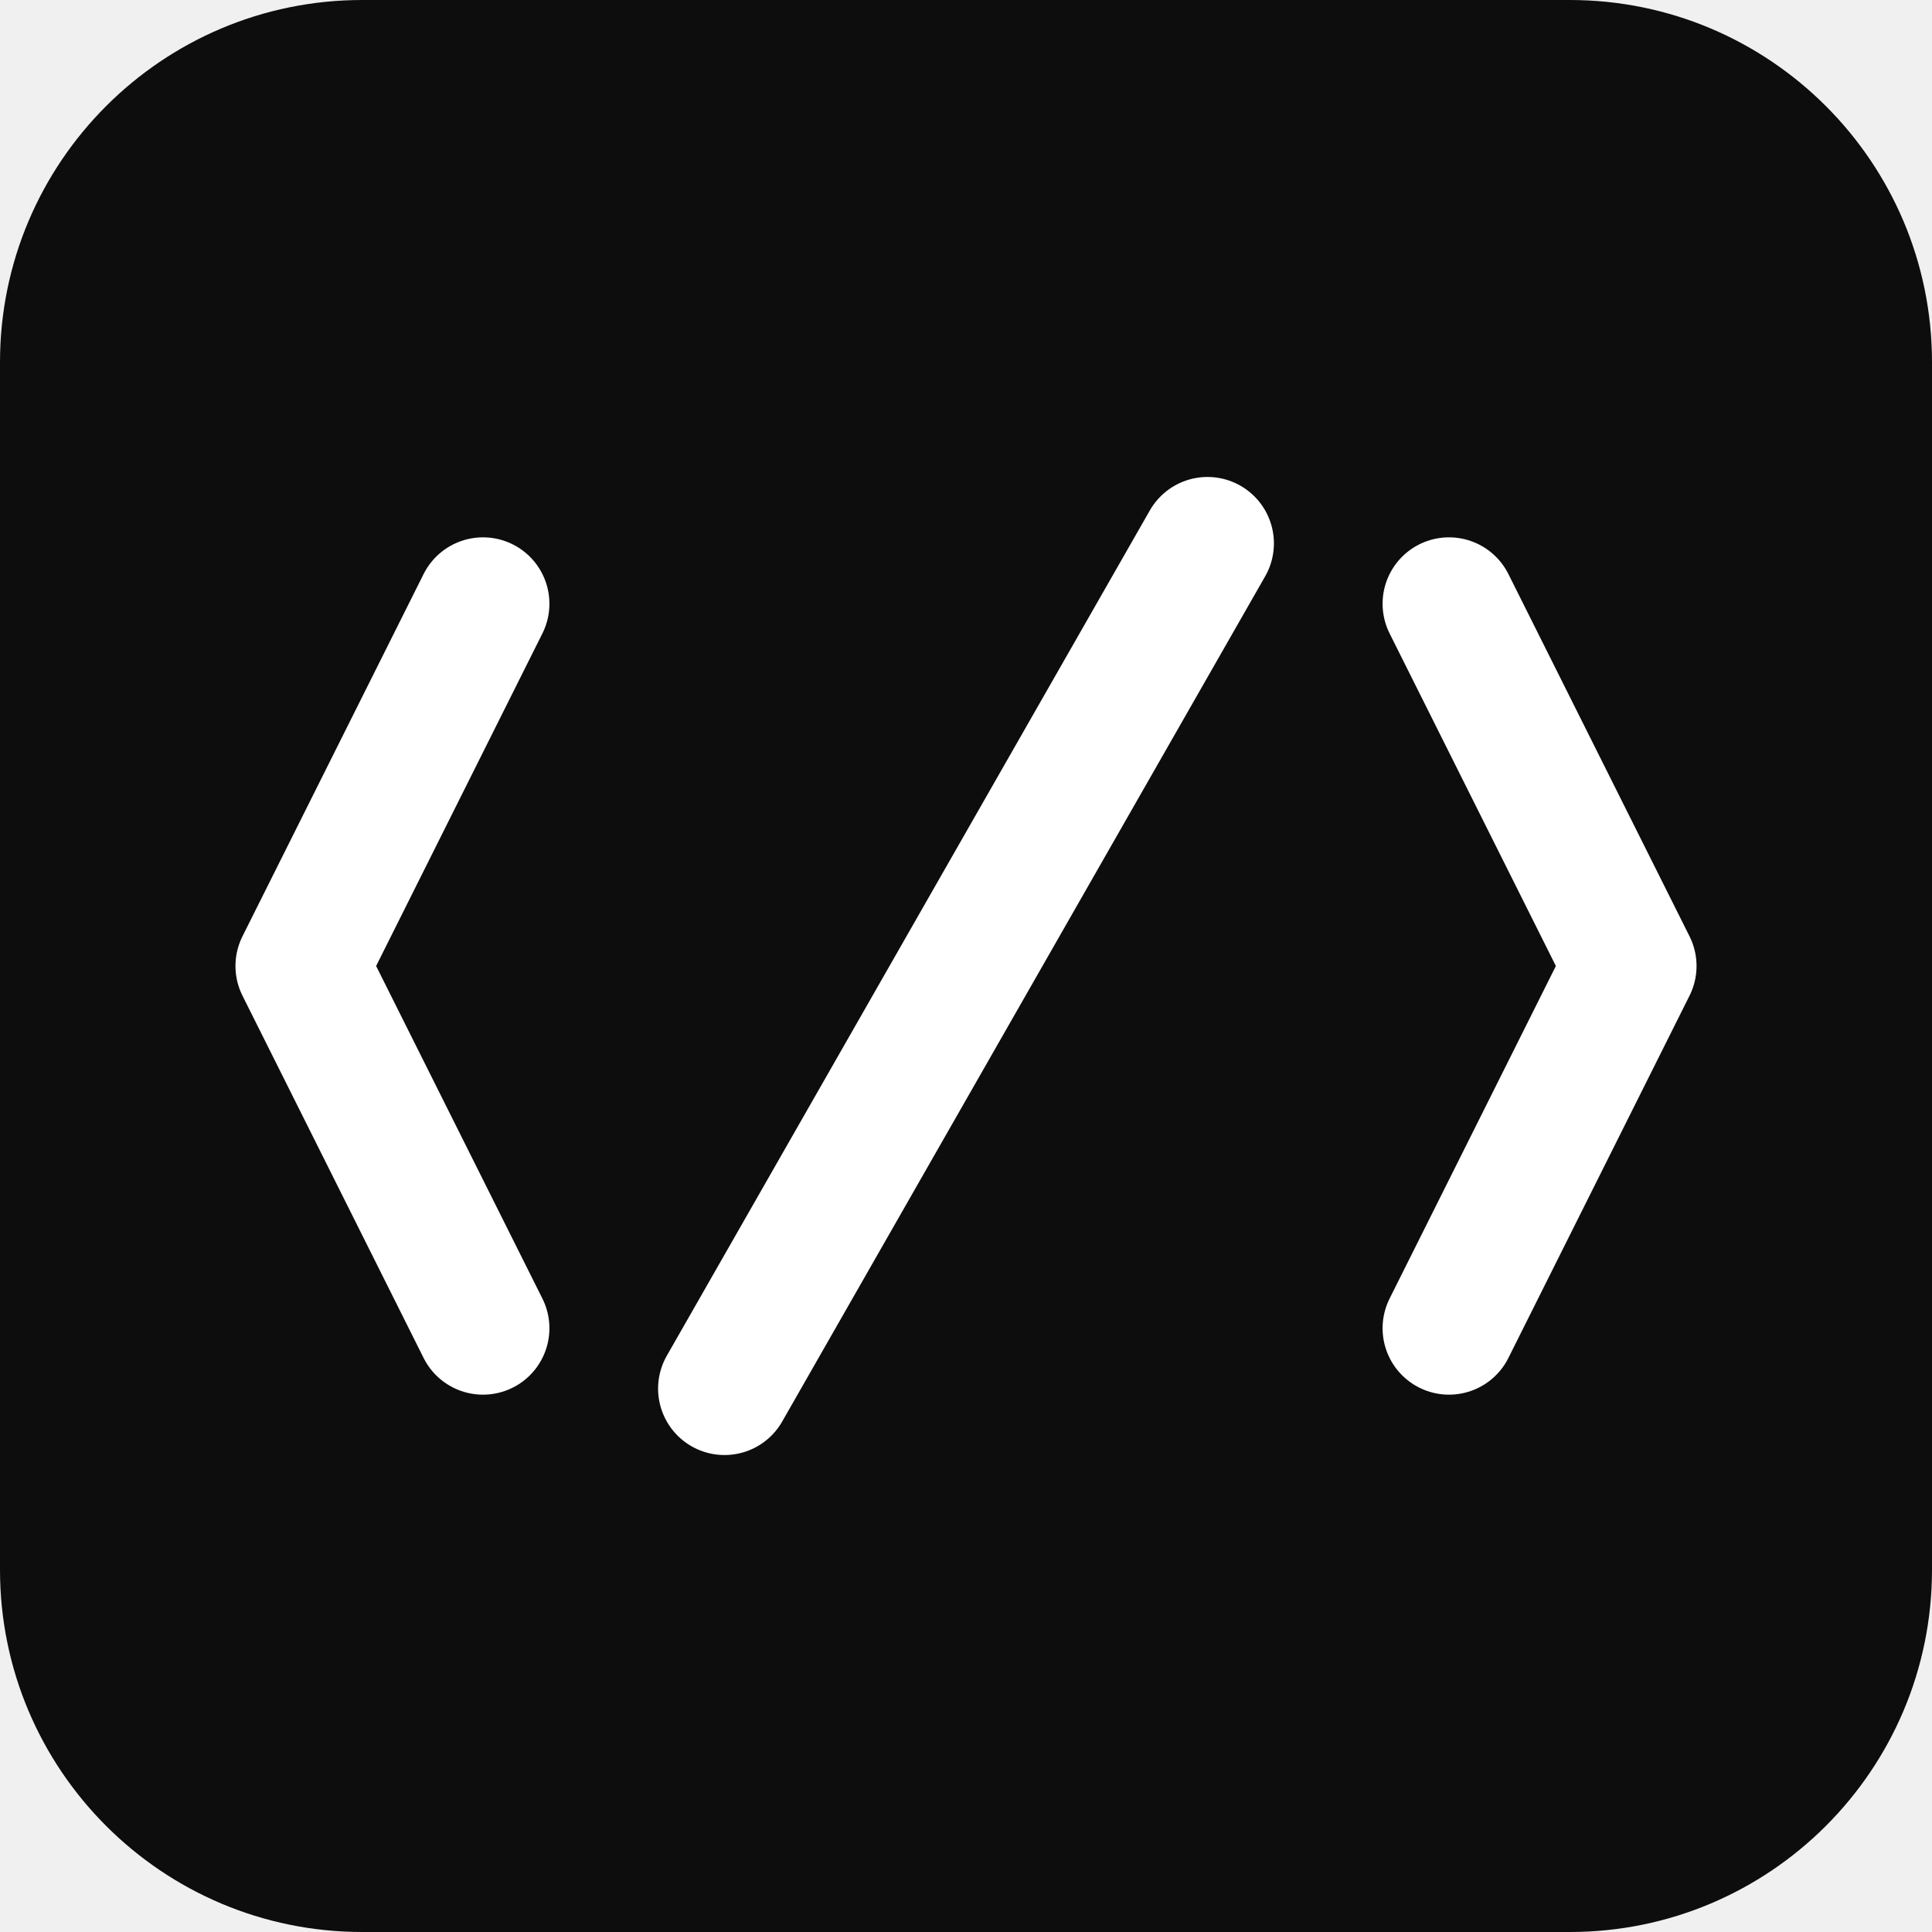
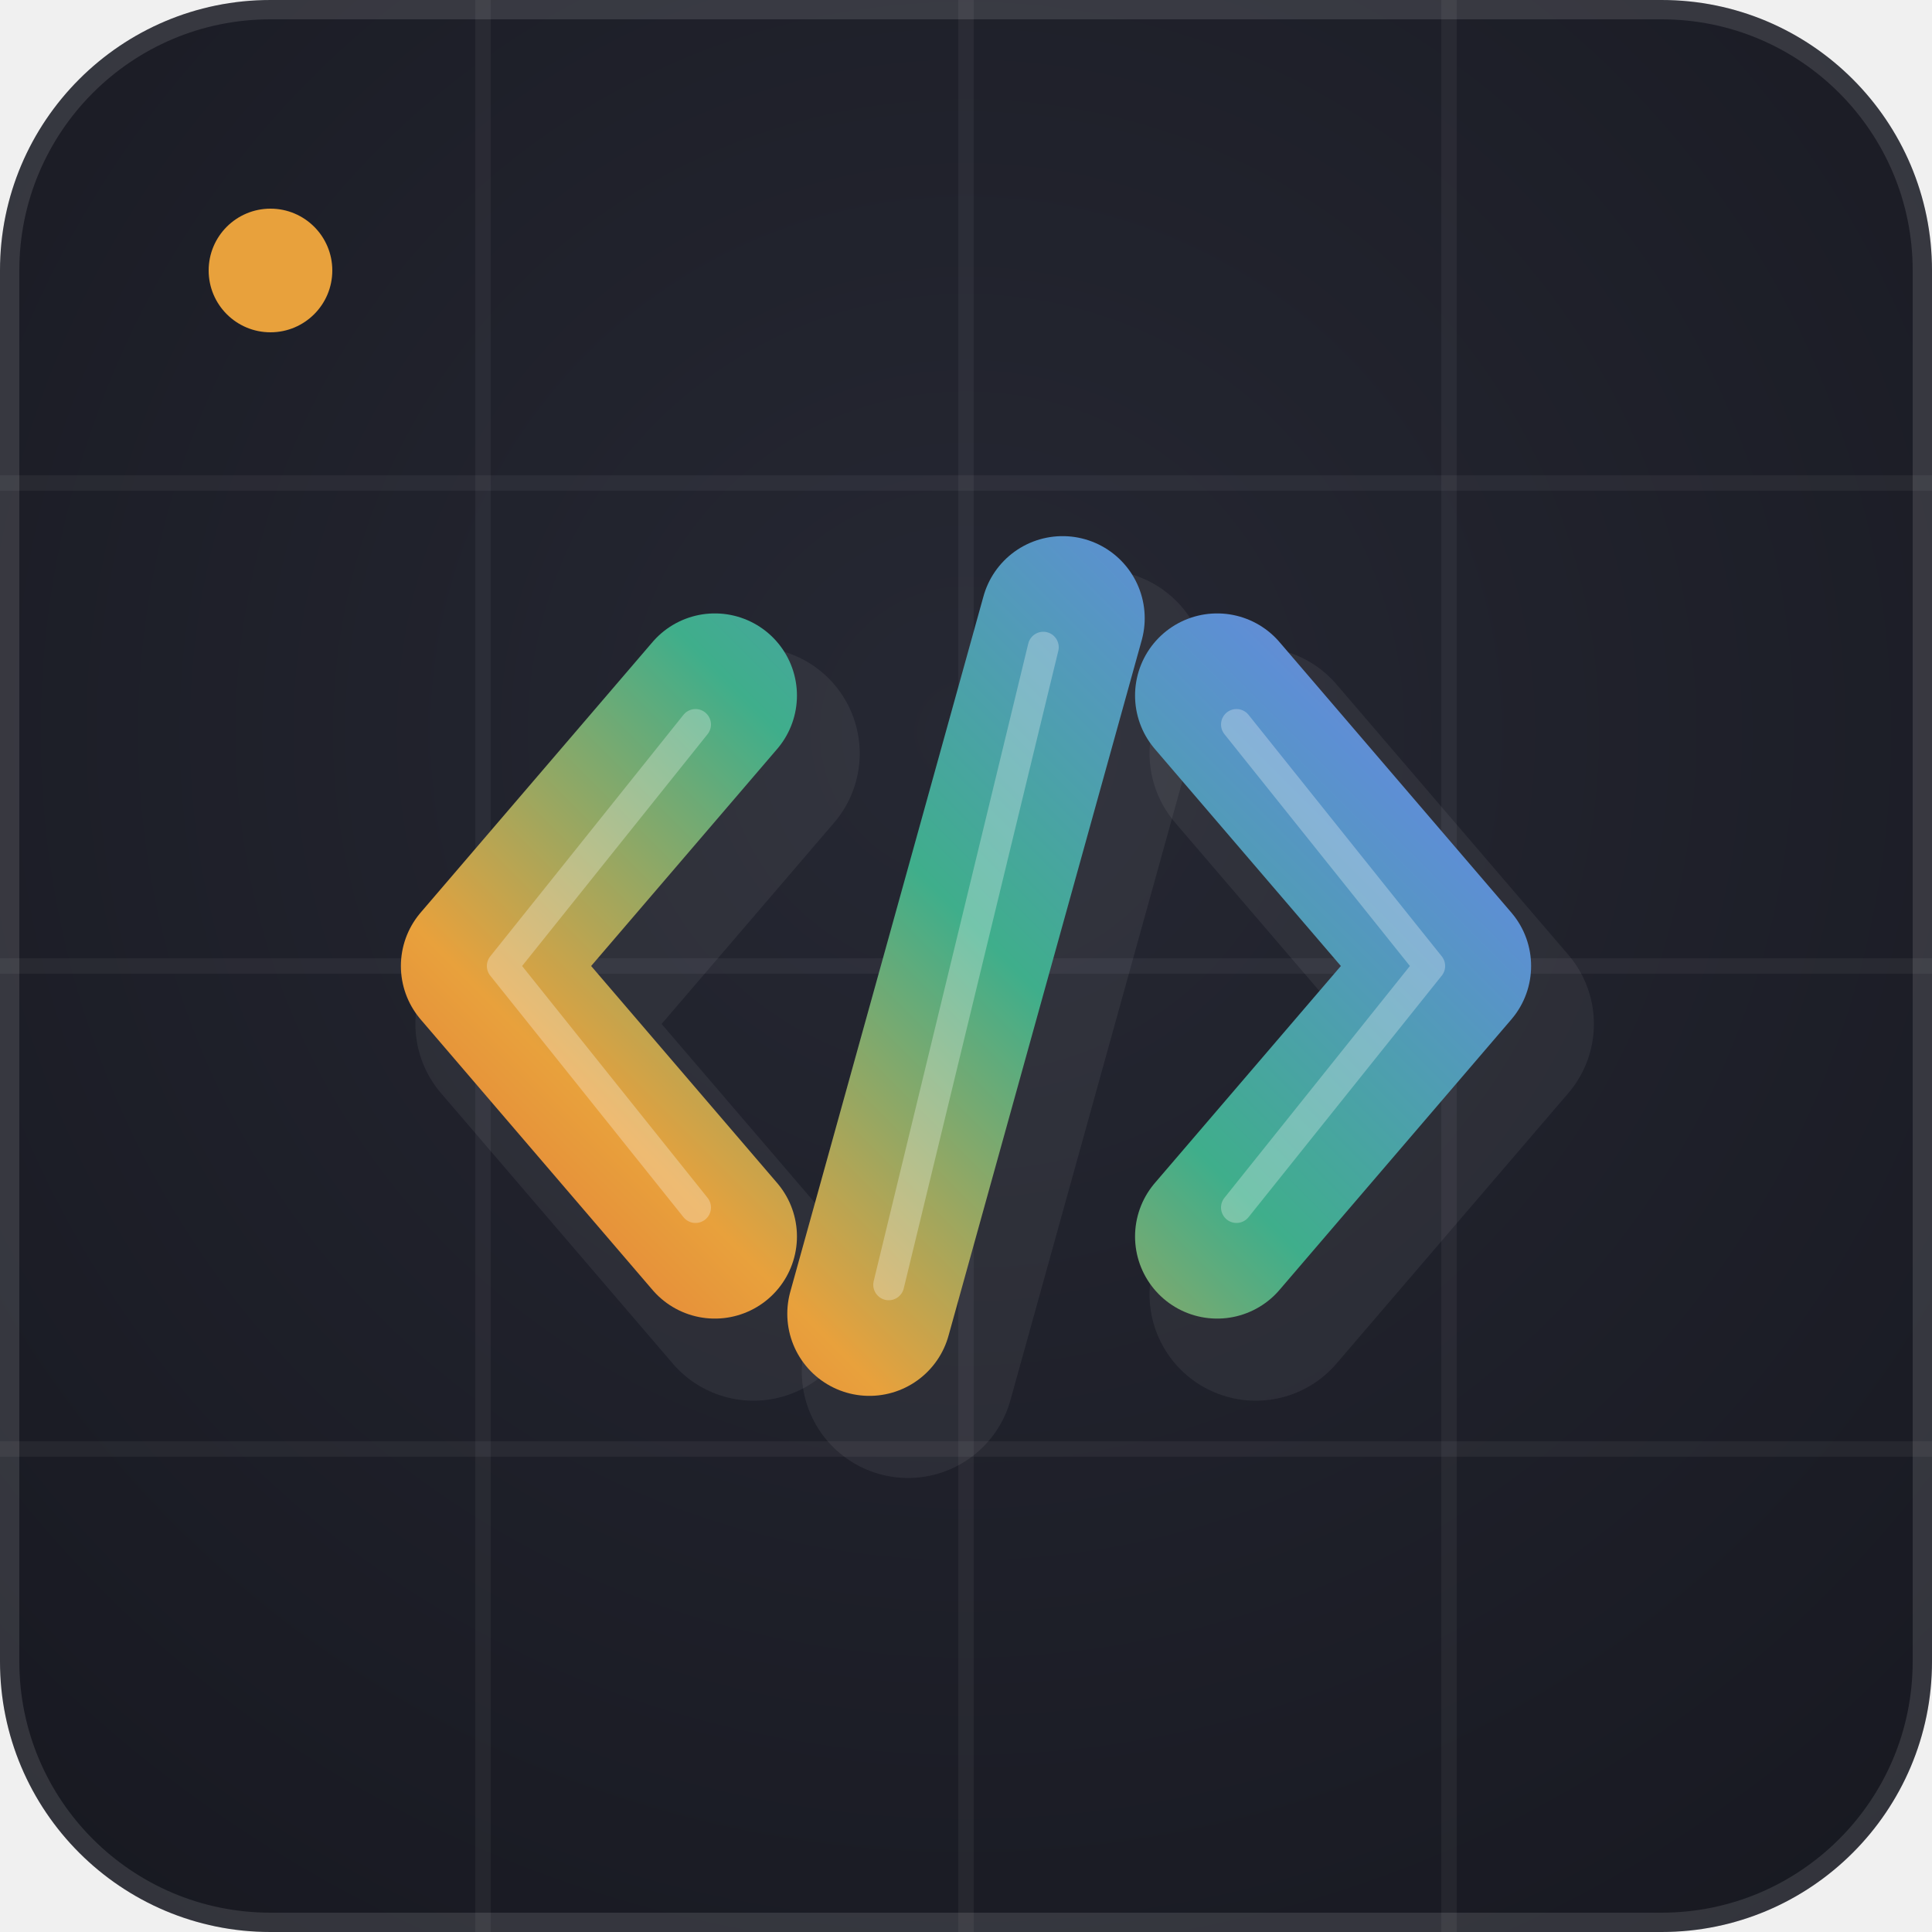
- <svg xmlns="http://www.w3.org/2000/svg" viewBox="0 0 32 32" fill="none">
-   <rect width="32" height="32" rx="6" fill="#0d0d0d" />
-   <path d="M8 10 L5 16 L8 22" stroke="#ffffff" stroke-width="2.2" stroke-linecap="round" stroke-linejoin="round" />
-   <path d="M20 9 L12 23" stroke="#ffffff" stroke-width="2.2" stroke-linecap="round" />
-   <path d="M24 10 L27 16 L24 22" stroke="#ffffff" stroke-width="2.2" stroke-linecap="round" stroke-linejoin="round" />
+ <svg xmlns="http://www.w3.org/2000/svg" viewBox="0 0 100 100">
+   <defs>
+     <linearGradient id="code" x1="20" y1="80" x2="80" y2="20" gradientUnits="userSpaceOnUse">
+       <stop offset="0" stop-color="#e0512f" />
+       <stop offset="0.28" stop-color="#e8a13c" />
+       <stop offset="0.52" stop-color="#3fae8b" />
+       <stop offset="0.76" stop-color="#5d8fd4" />
+       <stop offset="1" stop-color="#a97bd8" />
+     </linearGradient>
+     <radialGradient id="ink" cx="0.5" cy="0.38" r="0.85">
+       <stop offset="0" stop-color="#262833" />
+       <stop offset="1" stop-color="#16171f" />
+     </radialGradient>
+     <clipPath id="frame">
+       <rect width="100" height="100" rx="14" />
+     </clipPath>
+   </defs>
+   <g clip-path="url(#frame)">
+     <rect width="100" height="100" fill="url(#ink)" />
+     <g stroke="#ffffff" stroke-opacity="0.05" stroke-width="0.8">
+       <line x1="25" y1="0" x2="25" y2="100" />
+       <line x1="50" y1="0" x2="50" y2="100" />
+       <line x1="75" y1="0" x2="75" y2="100" />
+       <line x1="0" y1="25" x2="100" y2="25" />
+       <line x1="0" y1="50" x2="100" y2="50" />
+       <line x1="0" y1="75" x2="100" y2="75" />
+     </g>
+     <g stroke="#ffffff" stroke-opacity="0.06" stroke-width="11" stroke-linecap="round" stroke-linejoin="round" fill="none" transform="translate(2,3)">
+       <polyline points="37,36 25,50 37,64" />
+       <polyline points="63,36 75,50 63,64" />
+       <line x1="55" y1="32" x2="45" y2="68" />
+     </g>
+     <g stroke="url(#code)" stroke-width="8.5" stroke-linecap="round" stroke-linejoin="round" fill="none">
+       <polyline points="37,36 25,50 37,64" />
+       <polyline points="63,36 75,50 63,64" />
+       <line x1="55" y1="32" x2="45" y2="68" />
+     </g>
+     <g stroke="#ffffff" stroke-opacity="0.28" stroke-width="1.6" stroke-linecap="round" stroke-linejoin="round" fill="none">
+       <polyline points="36,37.5 26,50 36,62.5" />
+       <polyline points="64,37.5 74,50 64,62.5" />
+       <line x1="54" y1="33.5" x2="46" y2="66.5" />
+     </g>
+   </g>
+   <rect x="0.5" y="0.5" width="99" height="99" rx="13.5" fill="none" stroke="#ffffff" stroke-opacity="0.12" />
+   <circle cx="14" cy="14" r="3.2" fill="#e8a13c" />
</svg>
